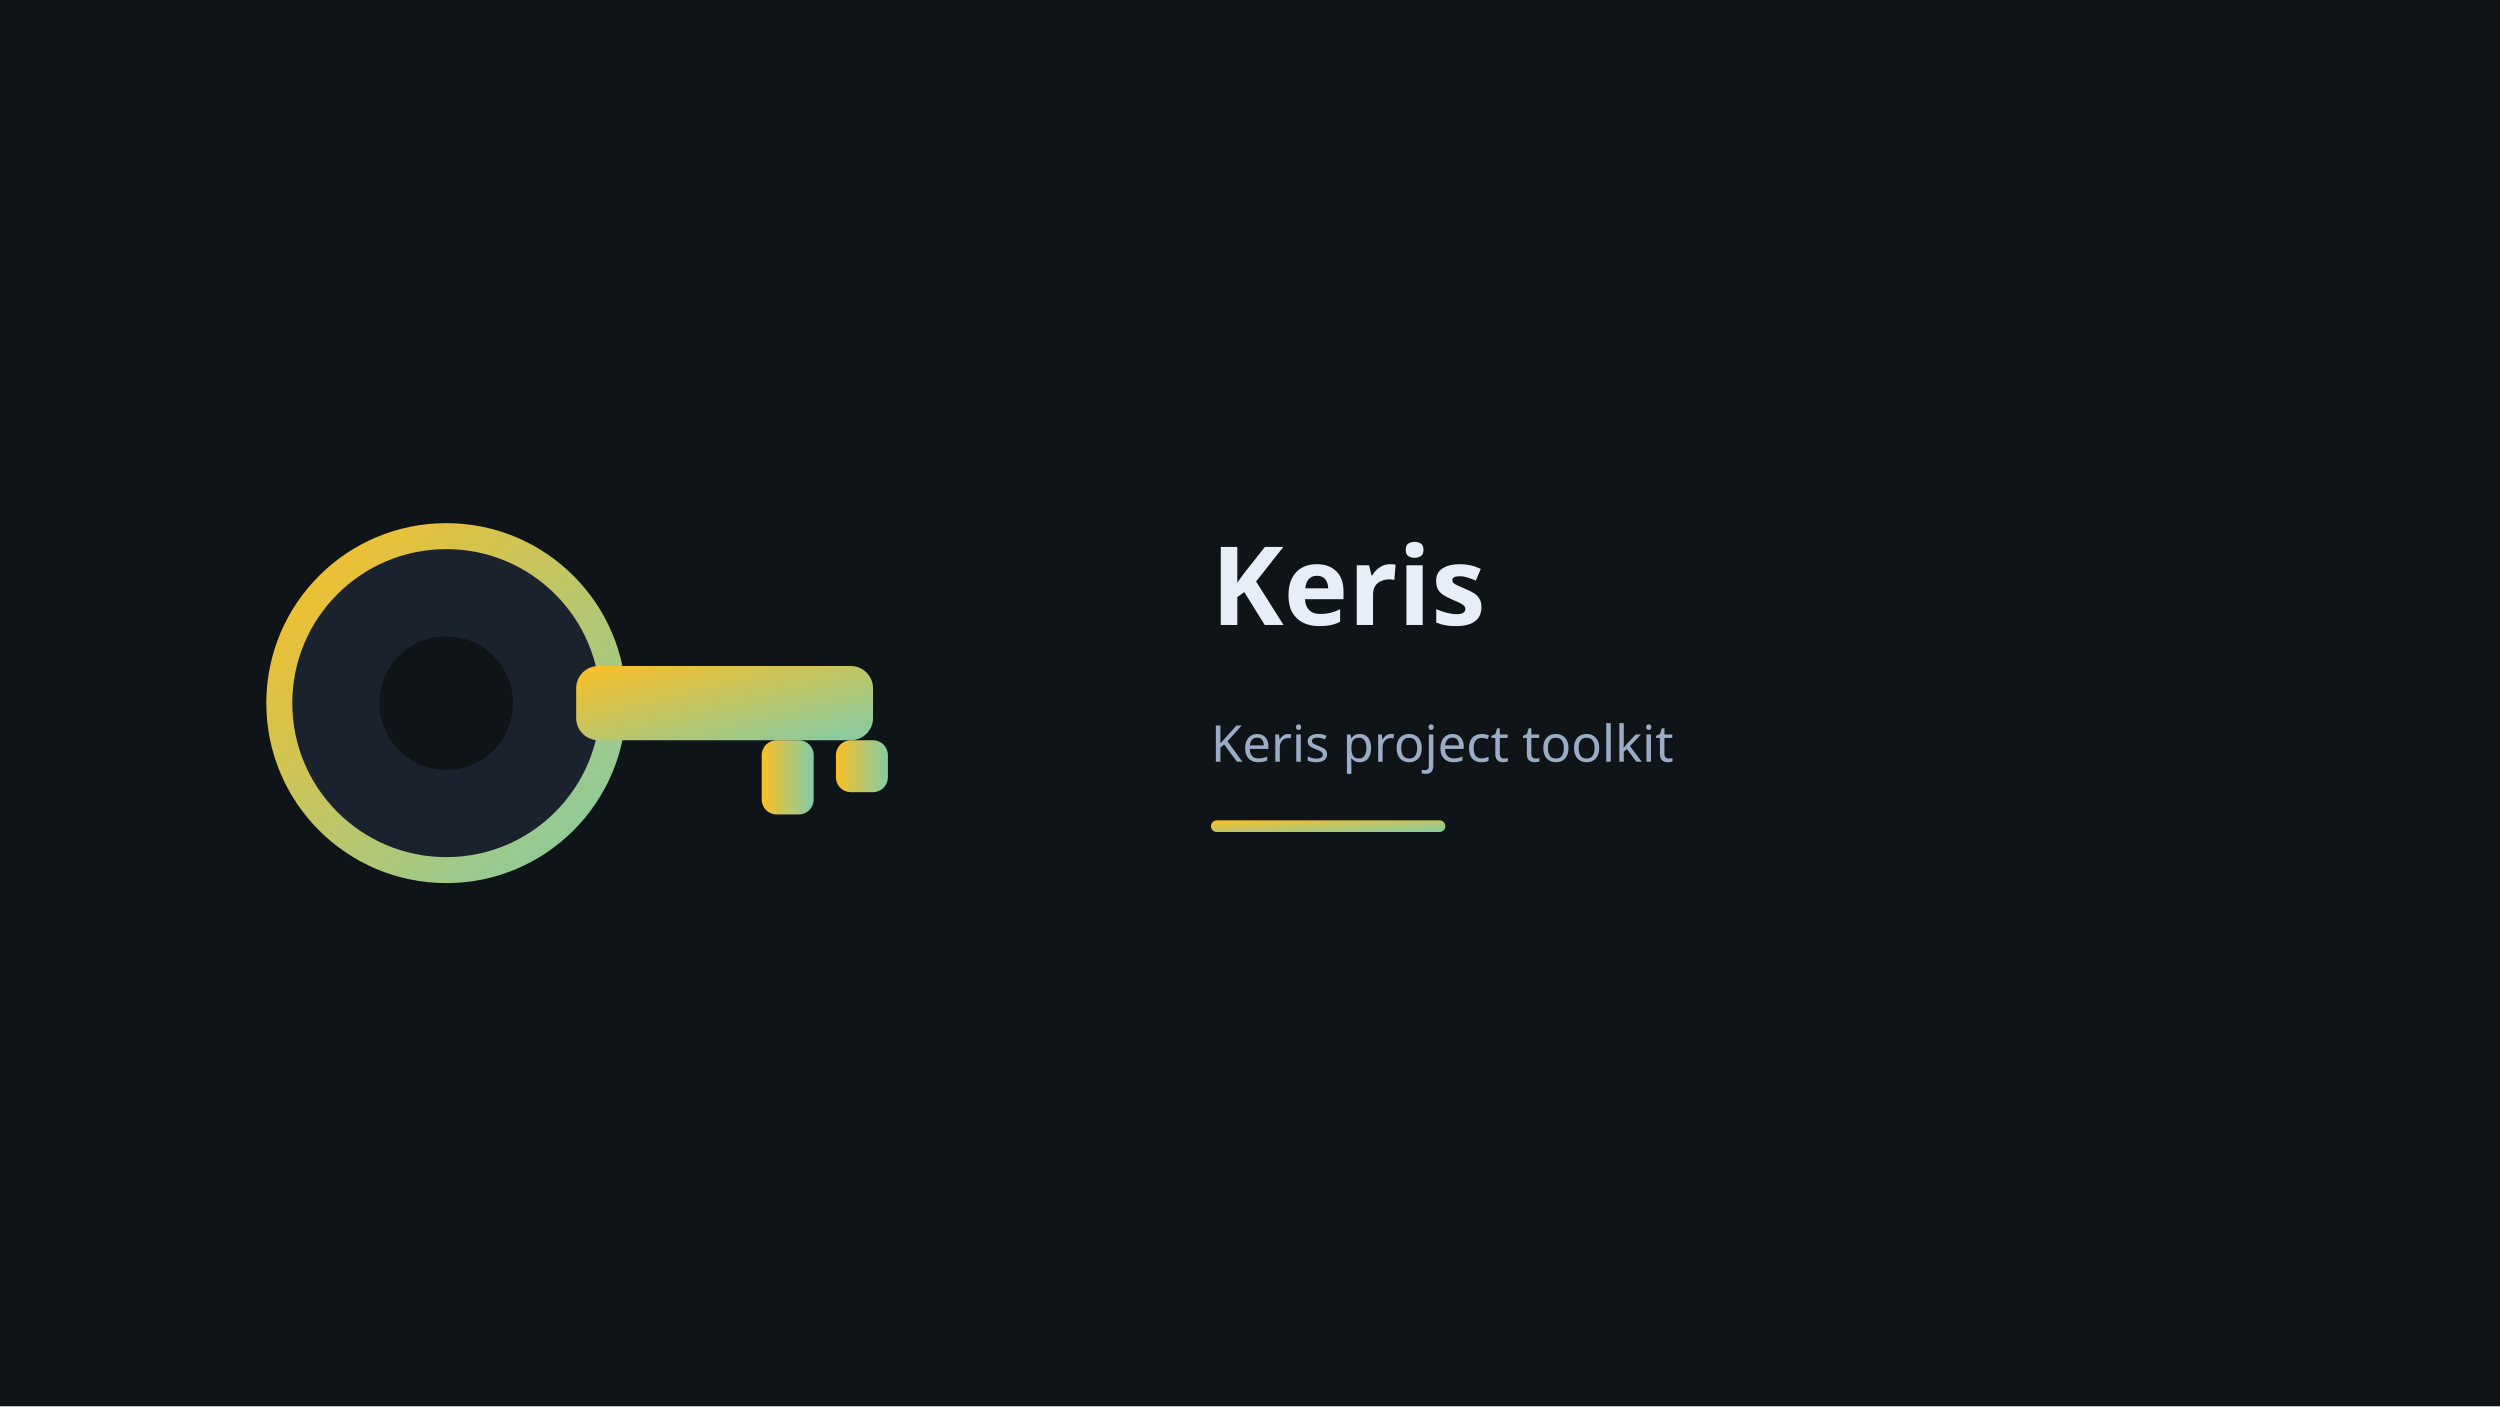
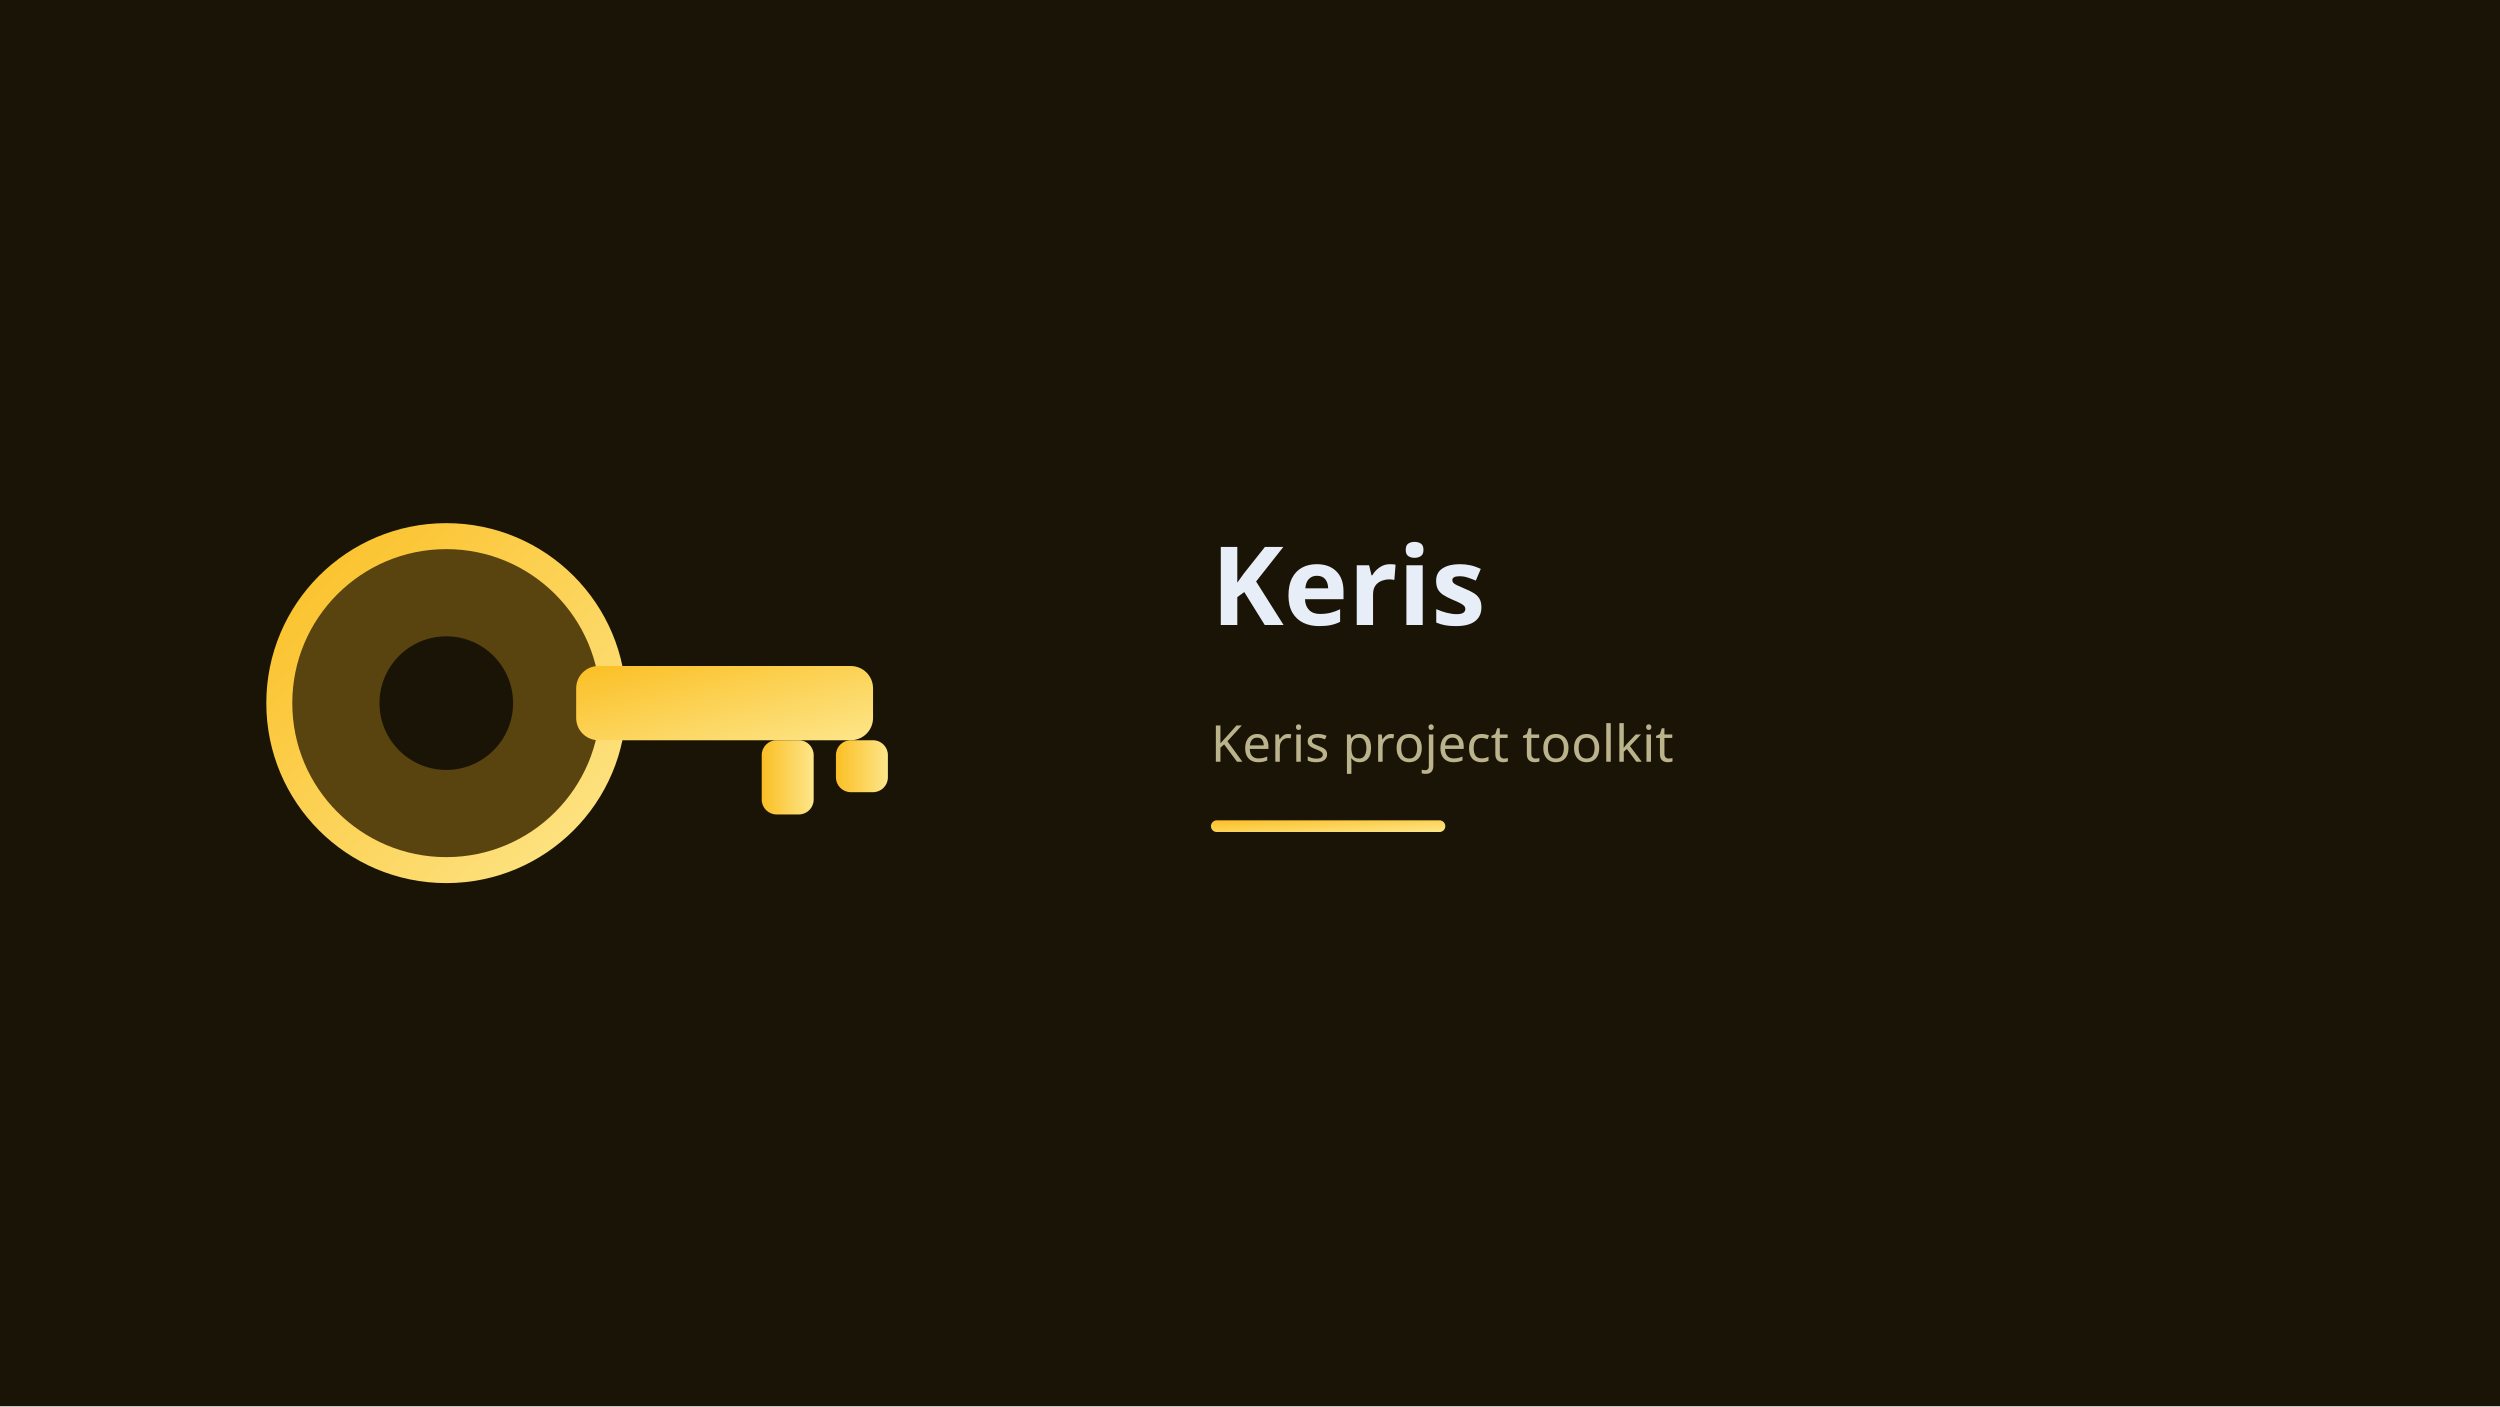
<svg xmlns="http://www.w3.org/2000/svg" viewBox="0 0 1280 720" width="1280" height="720" role="img" aria-label="Keris">
  <defs>
    <linearGradient id="ac" x1="0" y1="0" x2="1" y2="1">
      <stop offset="0" stop-color="#fbbf24" />
-       <stop offset="1" stop-color="#83cca7" />
+       <stop offset="1" stop-color="#fde68a" />
    </linearGradient>
    <linearGradient id="gWarm" x1="0%" y1="0%" x2="100%" y2="0%">
      <stop offset="0%" stop-color="#fbbf24" />
-       <stop offset="100%" stop-color="#83cca7" />
+       <stop offset="100%" stop-color="#fde68a" />
    </linearGradient>
    <linearGradient id="canvasGrad" x1="0%" y1="0%" x2="100%" y2="100%">
-       <stop offset="0%" stop-color="#0a0e14" />
-       <stop offset="45%" stop-color="#151c28" />
-       <stop offset="100%" stop-color="#0c1820" />
-     </linearGradient>
-     <linearGradient id="bg" x1="0" y1="0" x2="1" y2="1">
-       <stop offset="0" stop-color="#1e1b4b" />
-       <stop offset="0.55" stop-color="#0f3a4a" />
-       <stop offset="1" stop-color="#0f766e" />
+       <stop offset="0%" stop-color="#1d180a" />
+       <stop offset="45%" stop-color="#4b390c" />
+       <stop offset="100%" stop-color="#1a1406" />
    </linearGradient>
    <radialGradient id="glowA" cx="18%" cy="22%" r="55%">
-       <stop offset="0%" stop-color="#fbbf24" stop-opacity="0.22" />
+       <stop offset="0%" stop-color="#fbbf24" stop-opacity="0.28" />
      <stop offset="100%" stop-color="#fbbf24" stop-opacity="0" />
    </radialGradient>
    <radialGradient id="glowB" cx="88%" cy="78%" r="50%">
-       <stop offset="0%" stop-color="#83cca7" stop-opacity="0.20" />
-       <stop offset="100%" stop-color="#83cca7" stop-opacity="0" />
+       <stop offset="0%" stop-color="#fde68a" stop-opacity="0.24" />
+       <stop offset="100%" stop-color="#fde68a" stop-opacity="0" />
    </radialGradient>
  </defs>
-   <rect width="1280" height="720" fill="#0f1419" />
+   <rect width="1280" height="720" fill="#1a1406" />
  <g transform="translate(48 116.8) scale(0.95)">
-     <circle cx="190" cy="256" r="90" fill="#1a222d" stroke="url(#ac)" stroke-width="14" />
-     <circle cx="190" cy="256" r="36" fill="#0f1419" />
+     <circle cx="190" cy="256" r="90" fill="#59430e" stroke="url(#ac)" stroke-width="14" />
+     <circle cx="190" cy="256" r="36" fill="#1a1406" />
    <rect x="260" y="236" width="160" height="40" rx="12" fill="url(#ac)" />
    <rect x="360" y="276" width="28" height="40" rx="8" fill="url(#gWarm)" />
    <rect x="400" y="276" width="28" height="28" rx="8" fill="url(#gWarm)" />
  </g>
  <text x="620" y="320" font-family="Segoe UI, system-ui, sans-serif" font-size="56" font-weight="700" fill="#e8eef7">Keris</text>
-   <text x="620" y="390" font-family="Segoe UI, system-ui, sans-serif" font-size="26" font-weight="500" fill="#9aadc4">Keris project toolkit</text>
+   <text x="620" y="390" font-family="Segoe UI, system-ui, sans-serif" font-size="26" font-weight="500" fill="#bbb38c">Keris project toolkit</text>
  <rect x="620" y="420" width="120" height="6" rx="3" fill="url(#ac)" />
</svg>
